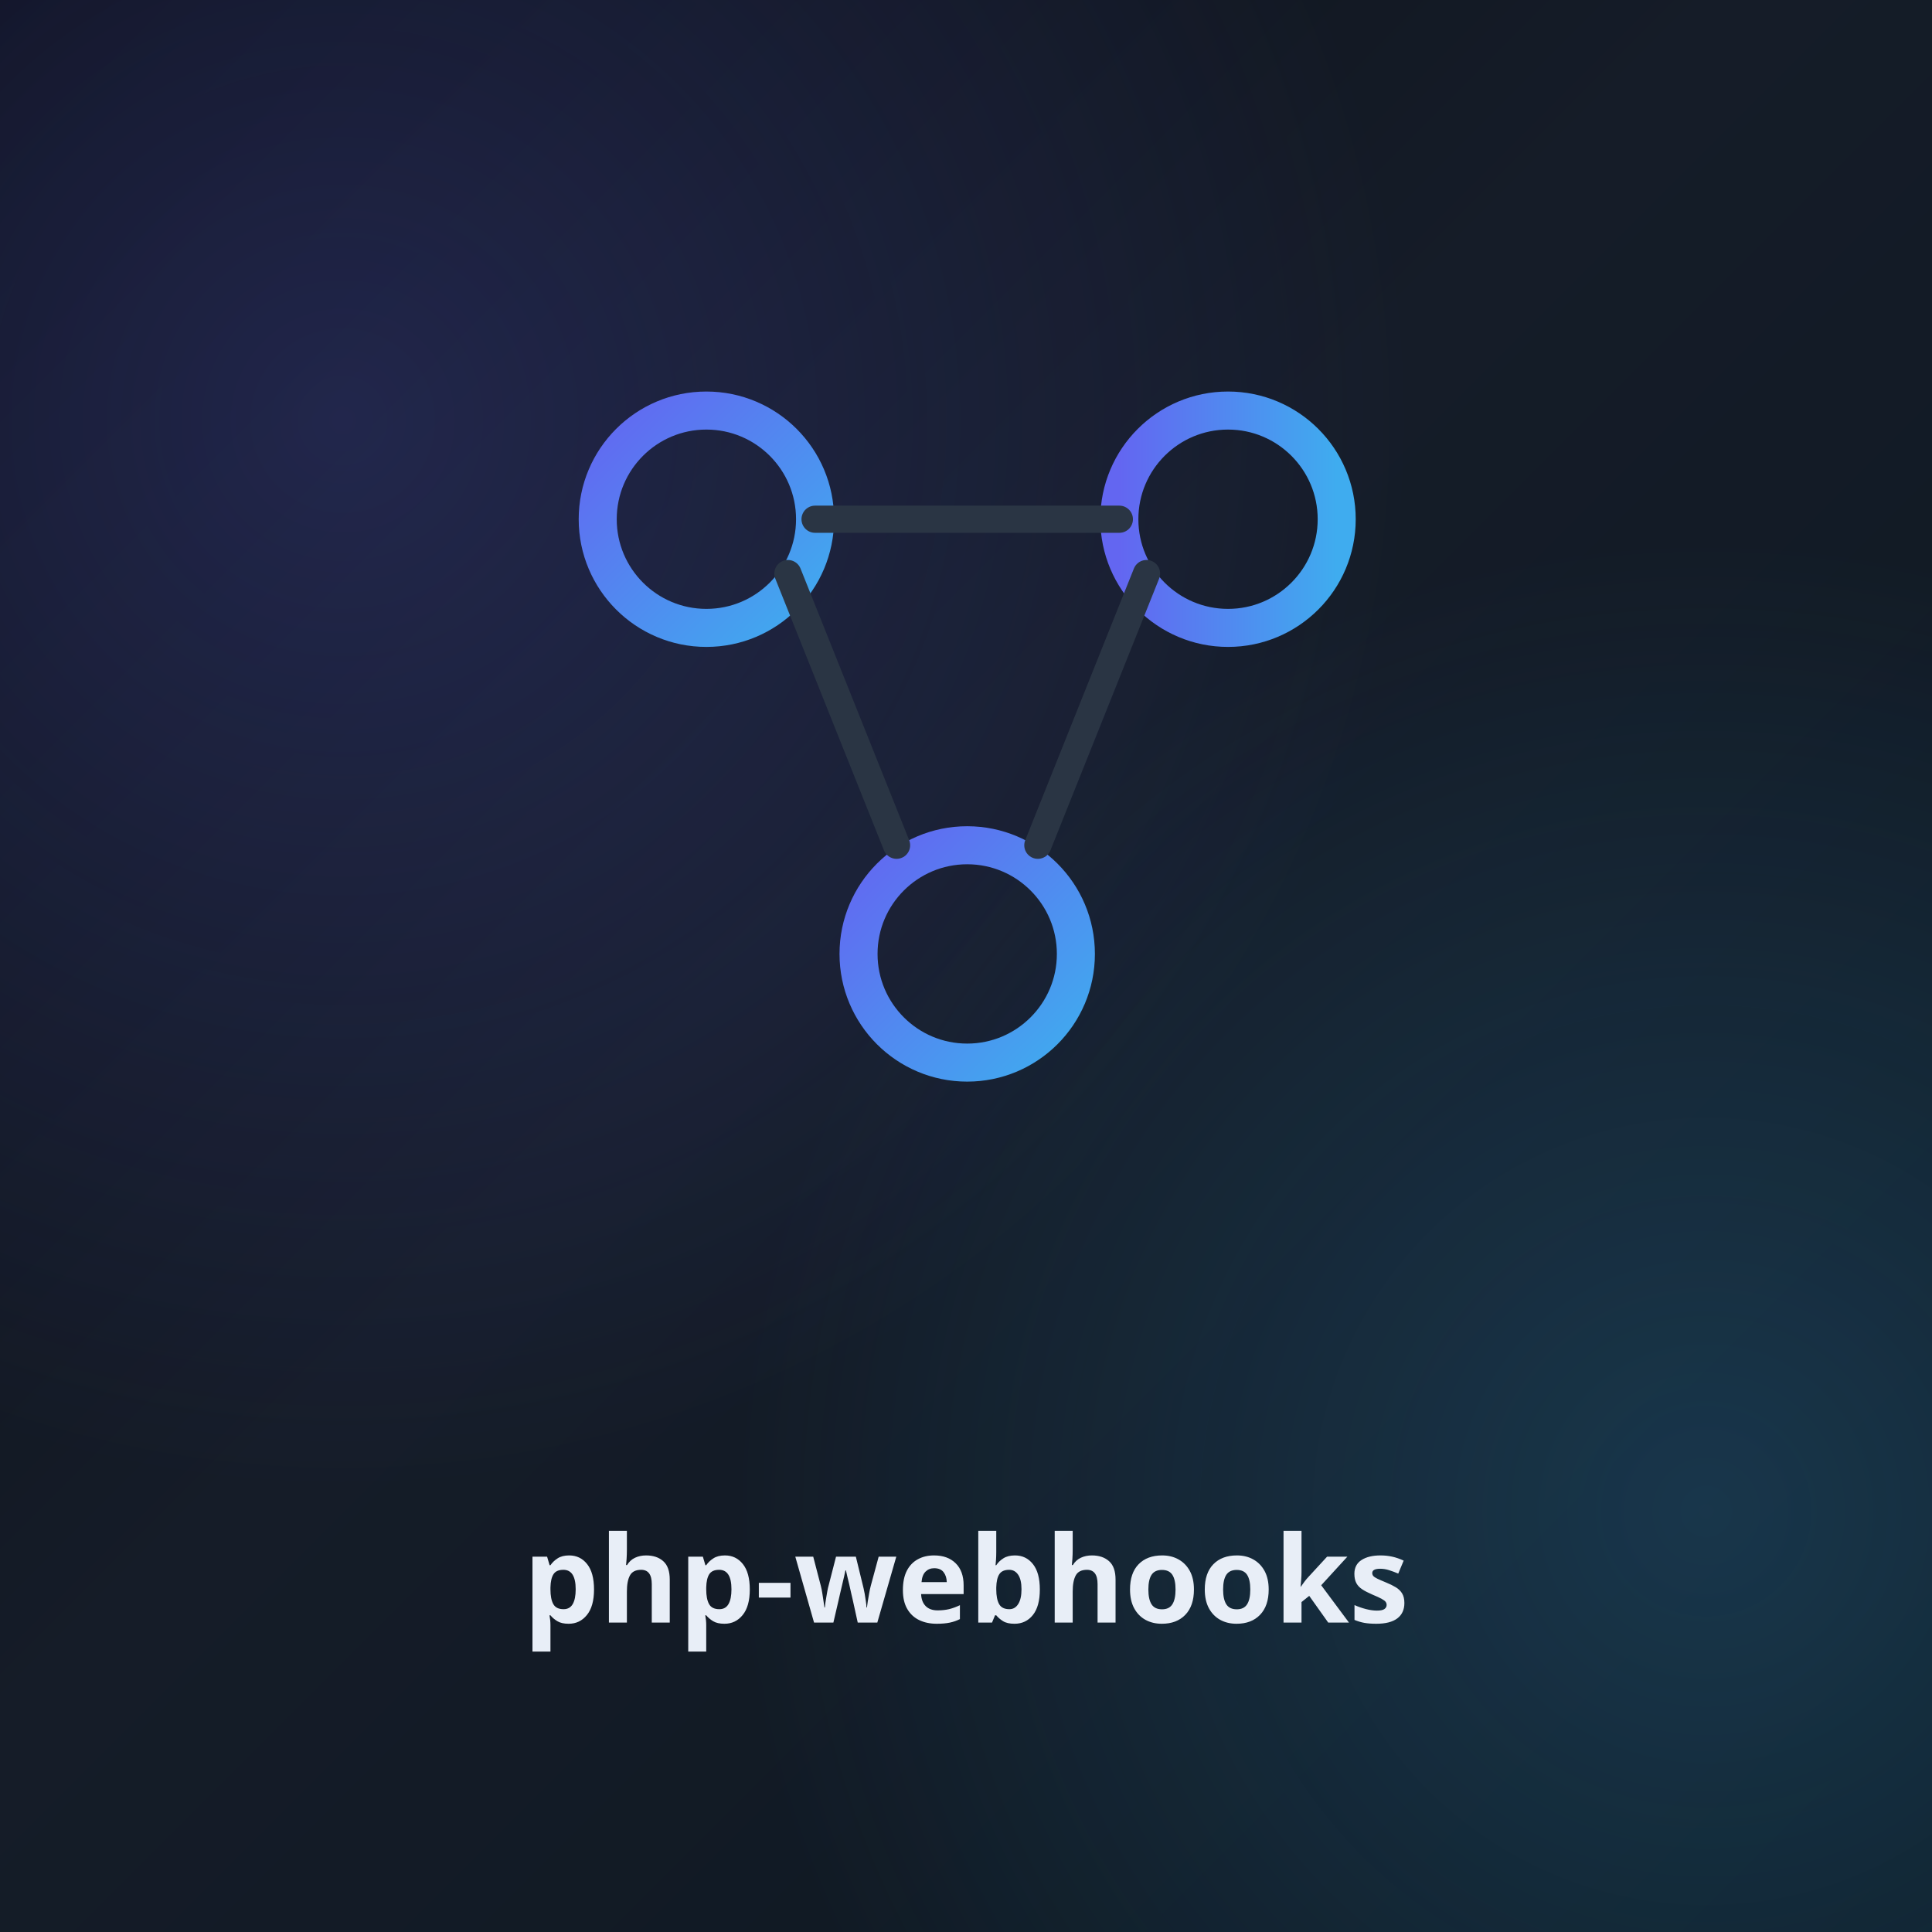
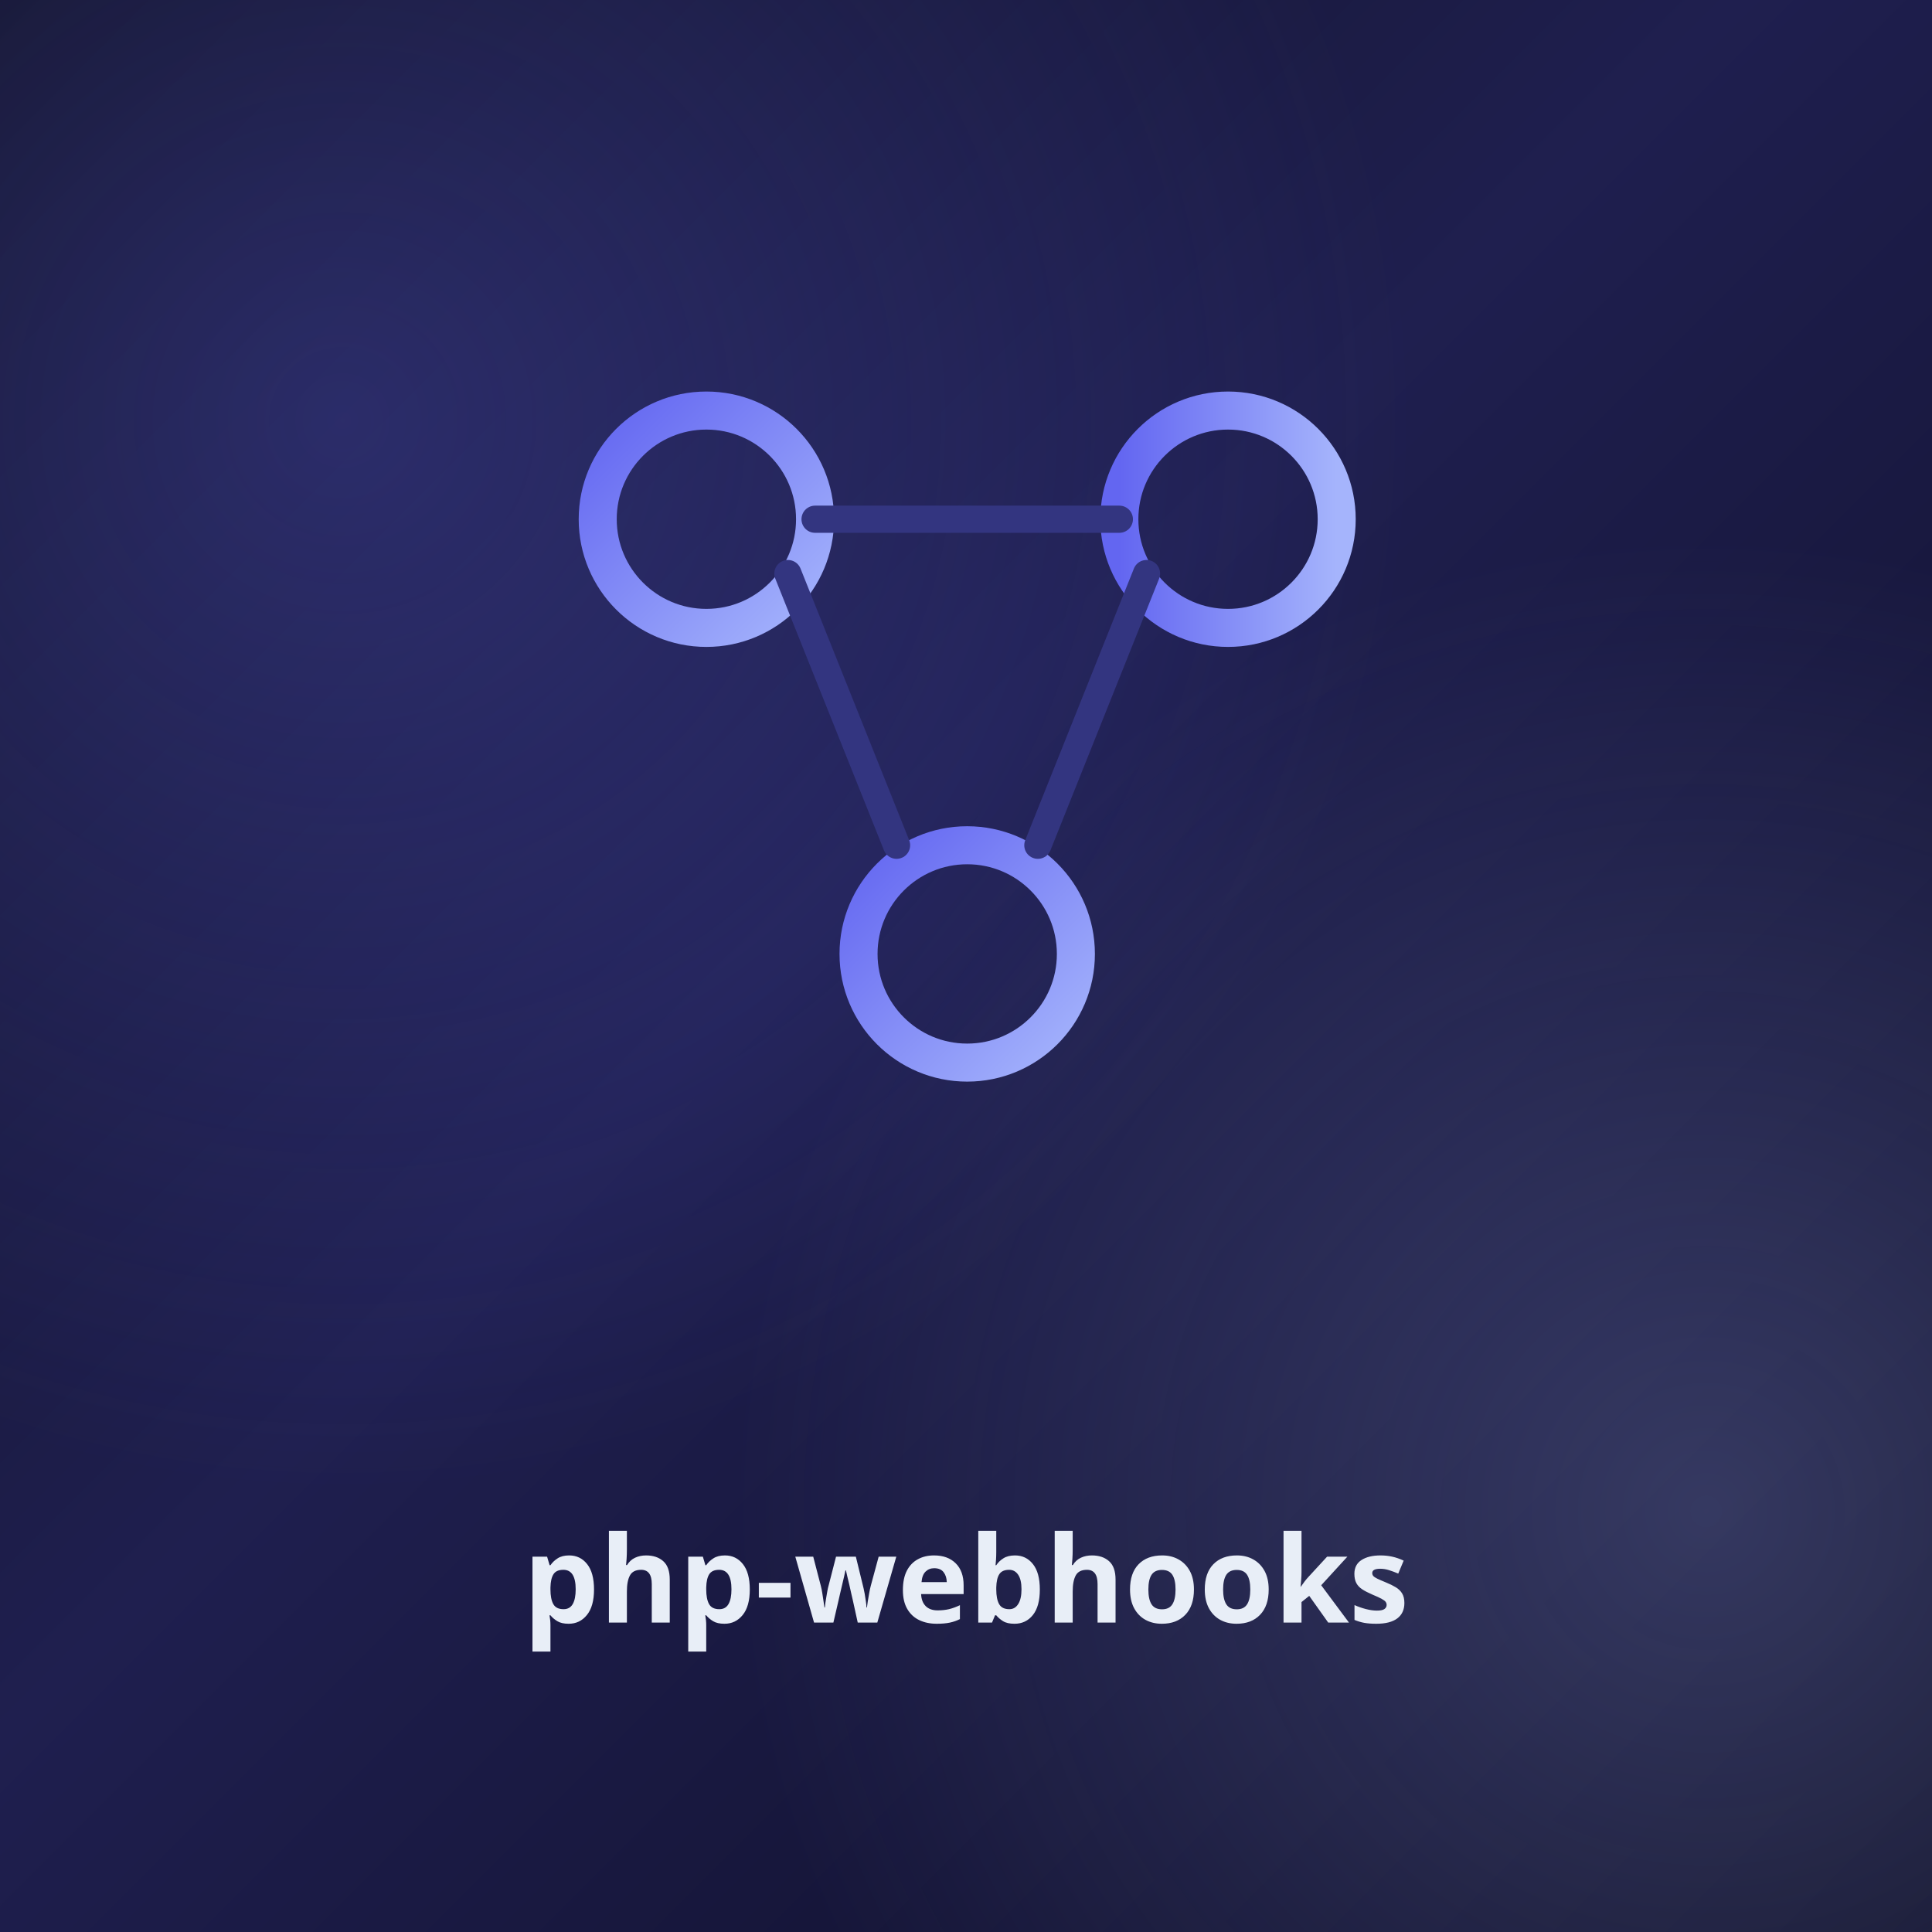
<svg xmlns="http://www.w3.org/2000/svg" viewBox="0 0 512 512" width="512" height="512" role="img" aria-label="php-webhooks">
  <defs>
    <linearGradient id="ac" x1="0" y1="0" x2="1" y2="1">
      <stop offset="0" stop-color="#6366f1" />
-       <stop offset="1" stop-color="#3facef" />
+       <stop offset="1" stop-color="#a5b4fc" />
    </linearGradient>
    <linearGradient id="gWarm" x1="0%" y1="0%" x2="100%" y2="0%">
      <stop offset="0%" stop-color="#6366f1" />
-       <stop offset="100%" stop-color="#3facef" />
+       <stop offset="100%" stop-color="#a5b4fc" />
    </linearGradient>
    <linearGradient id="canvasGrad" x1="0%" y1="0%" x2="100%" y2="100%">
-       <stop offset="0%" stop-color="#0a0e14" />
-       <stop offset="45%" stop-color="#151c28" />
-       <stop offset="100%" stop-color="#0c1820" />
-     </linearGradient>
-     <linearGradient id="bg" x1="0" y1="0" x2="1" y2="1">
-       <stop offset="0" stop-color="#1e1b4b" />
-       <stop offset="0.55" stop-color="#0f3a4a" />
-       <stop offset="1" stop-color="#0f766e" />
+       <stop offset="0%" stop-color="#0e0f1f" />
+       <stop offset="45%" stop-color="#1f1f4f" />
+       <stop offset="100%" stop-color="#0c0c22" />
    </linearGradient>
    <radialGradient id="glowA" cx="18%" cy="22%" r="55%">
-       <stop offset="0%" stop-color="#6366f1" stop-opacity="0.22" />
+       <stop offset="0%" stop-color="#6366f1" stop-opacity="0.28" />
      <stop offset="100%" stop-color="#6366f1" stop-opacity="0" />
    </radialGradient>
    <radialGradient id="glowB" cx="88%" cy="78%" r="50%">
-       <stop offset="0%" stop-color="#3facef" stop-opacity="0.20" />
-       <stop offset="100%" stop-color="#3facef" stop-opacity="0" />
+       <stop offset="0%" stop-color="#a5b4fc" stop-opacity="0.24" />
+       <stop offset="100%" stop-color="#a5b4fc" stop-opacity="0" />
    </radialGradient>
  </defs>
  <rect width="512" height="512" fill="url(#canvasGrad)" />
  <rect width="512" height="512" fill="url(#glowA)" />
  <rect width="512" height="512" fill="url(#glowB)" />
  <g transform="translate(72 8) scale(0.72)">
    <circle cx="160" cy="180" r="40" fill="none" stroke="url(#ac)" stroke-width="14" />
    <circle cx="352" cy="180" r="40" fill="none" stroke="url(#gWarm)" stroke-width="14" />
    <circle cx="256" cy="340" r="40" fill="none" stroke="url(#ac)" stroke-width="14" />
-     <path d="M190 200 L230 300 M322 200 L282 300 M200 180 L312 180" fill="none" stroke="#2a3544" stroke-width="10" stroke-linecap="round" />
+     <path d="M190 200 L230 300 M322 200 L282 300 M200 180 L312 180" fill="none" stroke="#333580" stroke-width="10" stroke-linecap="round" />
  </g>
  <text x="256" y="430" text-anchor="middle" font-family="Segoe UI, system-ui, sans-serif" font-size="32" font-weight="700" fill="#e8eef7">php-webhooks</text>
</svg>
